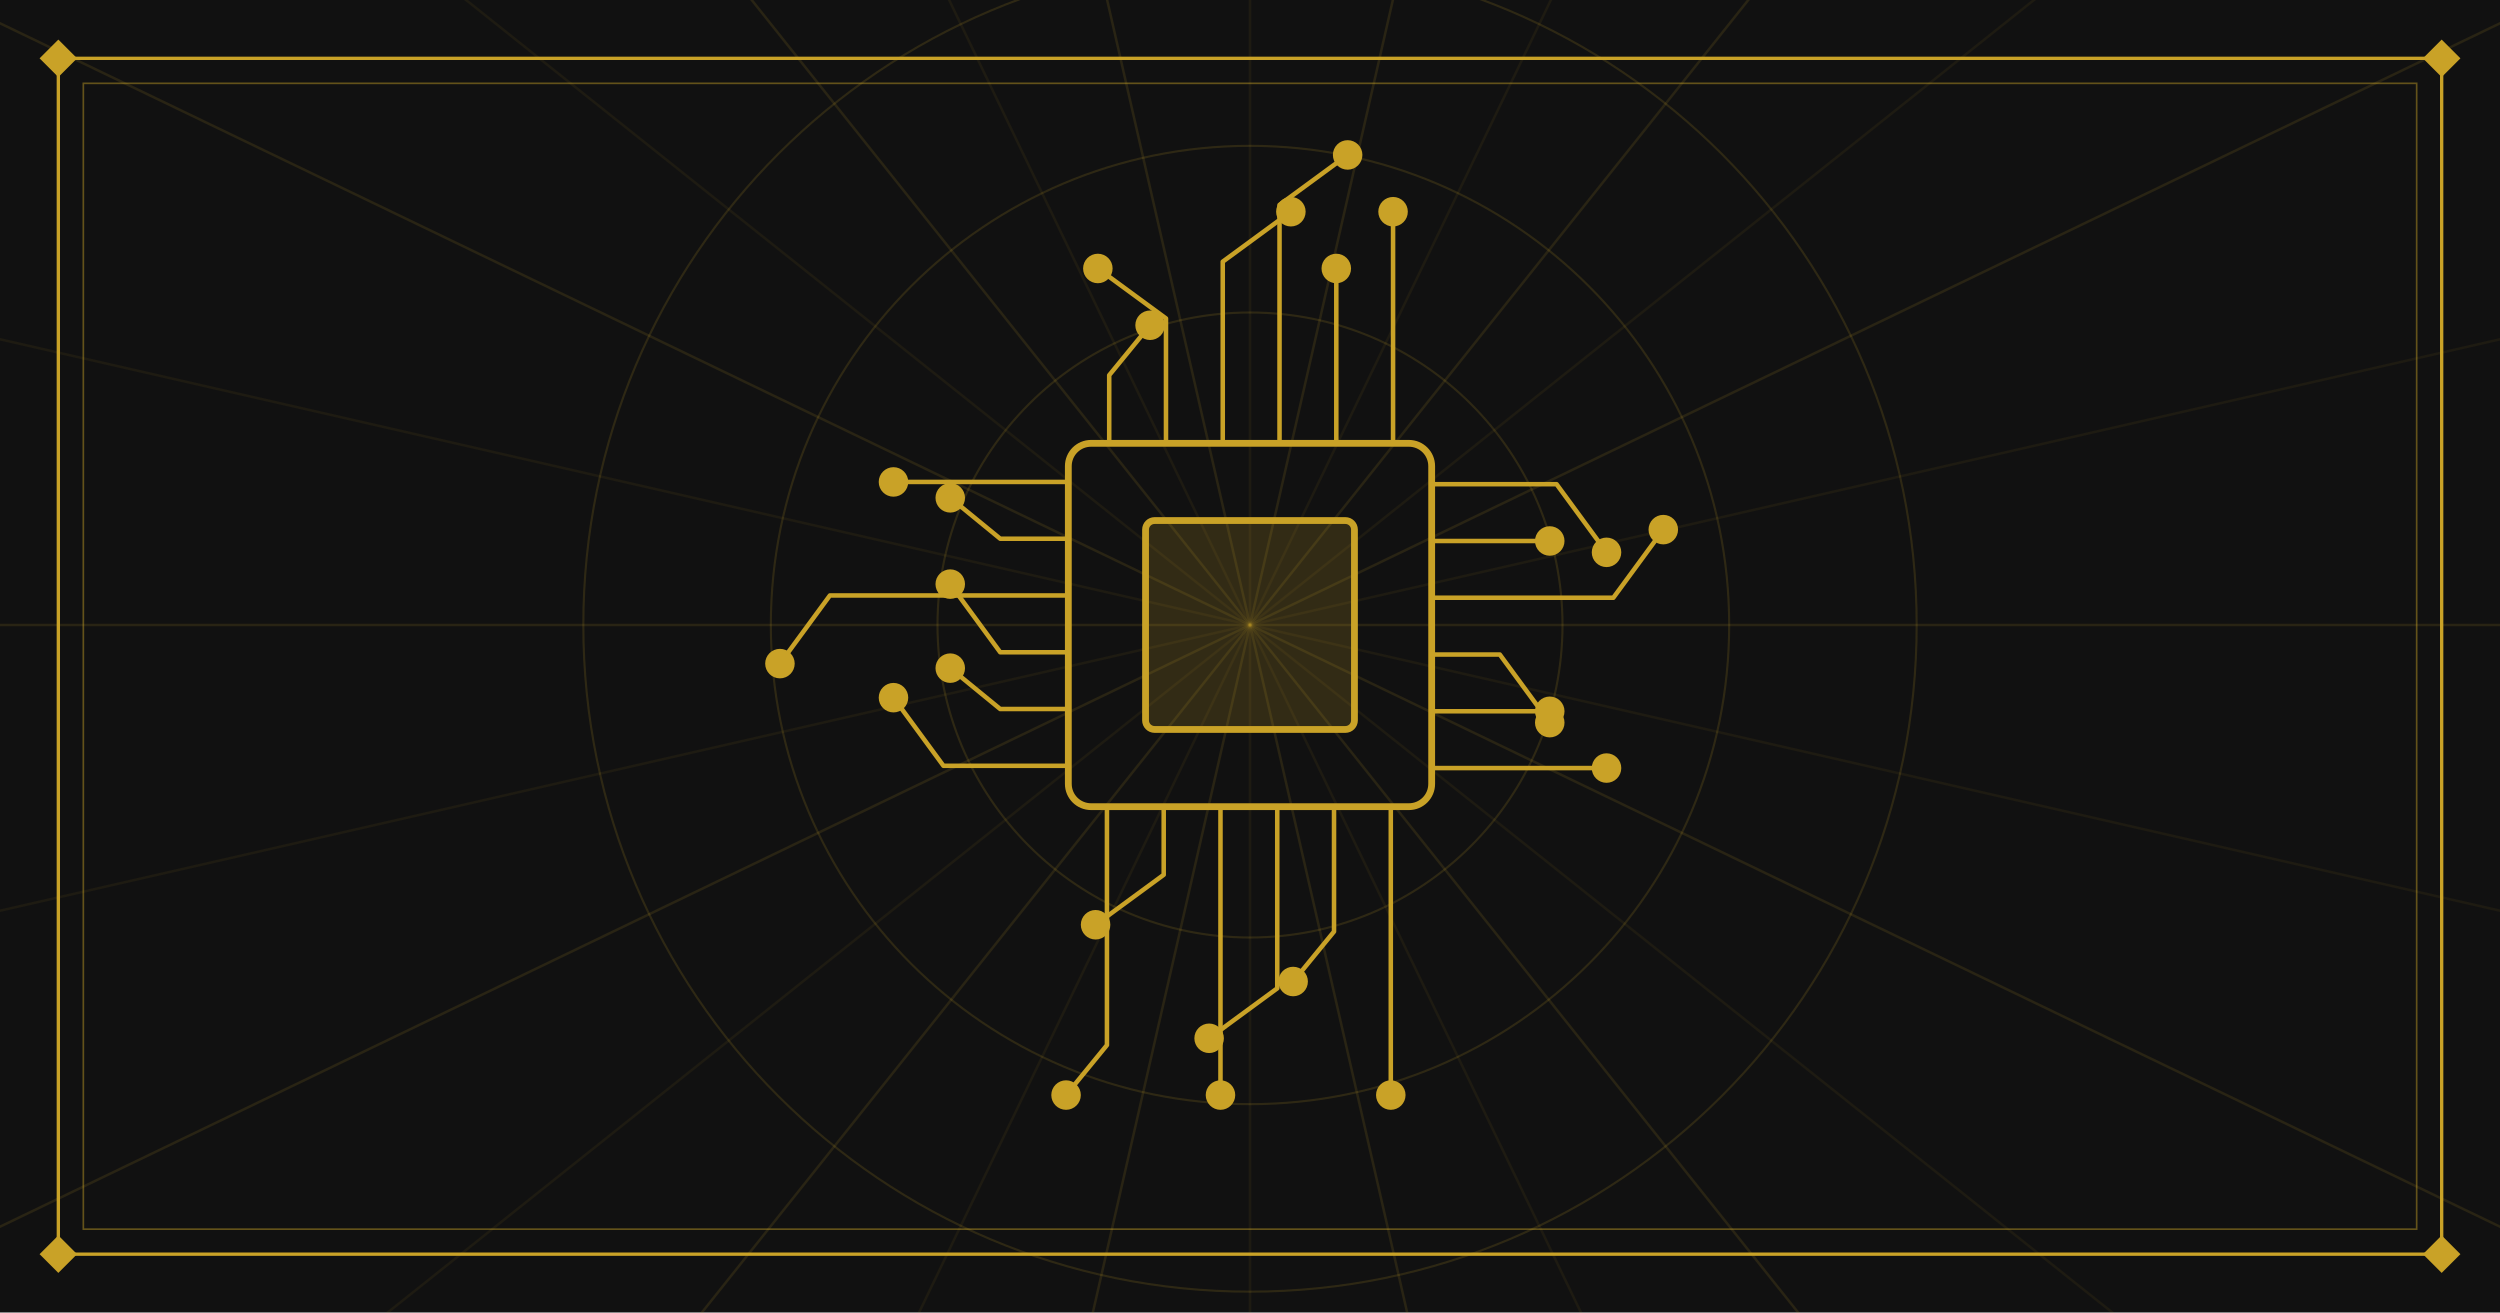
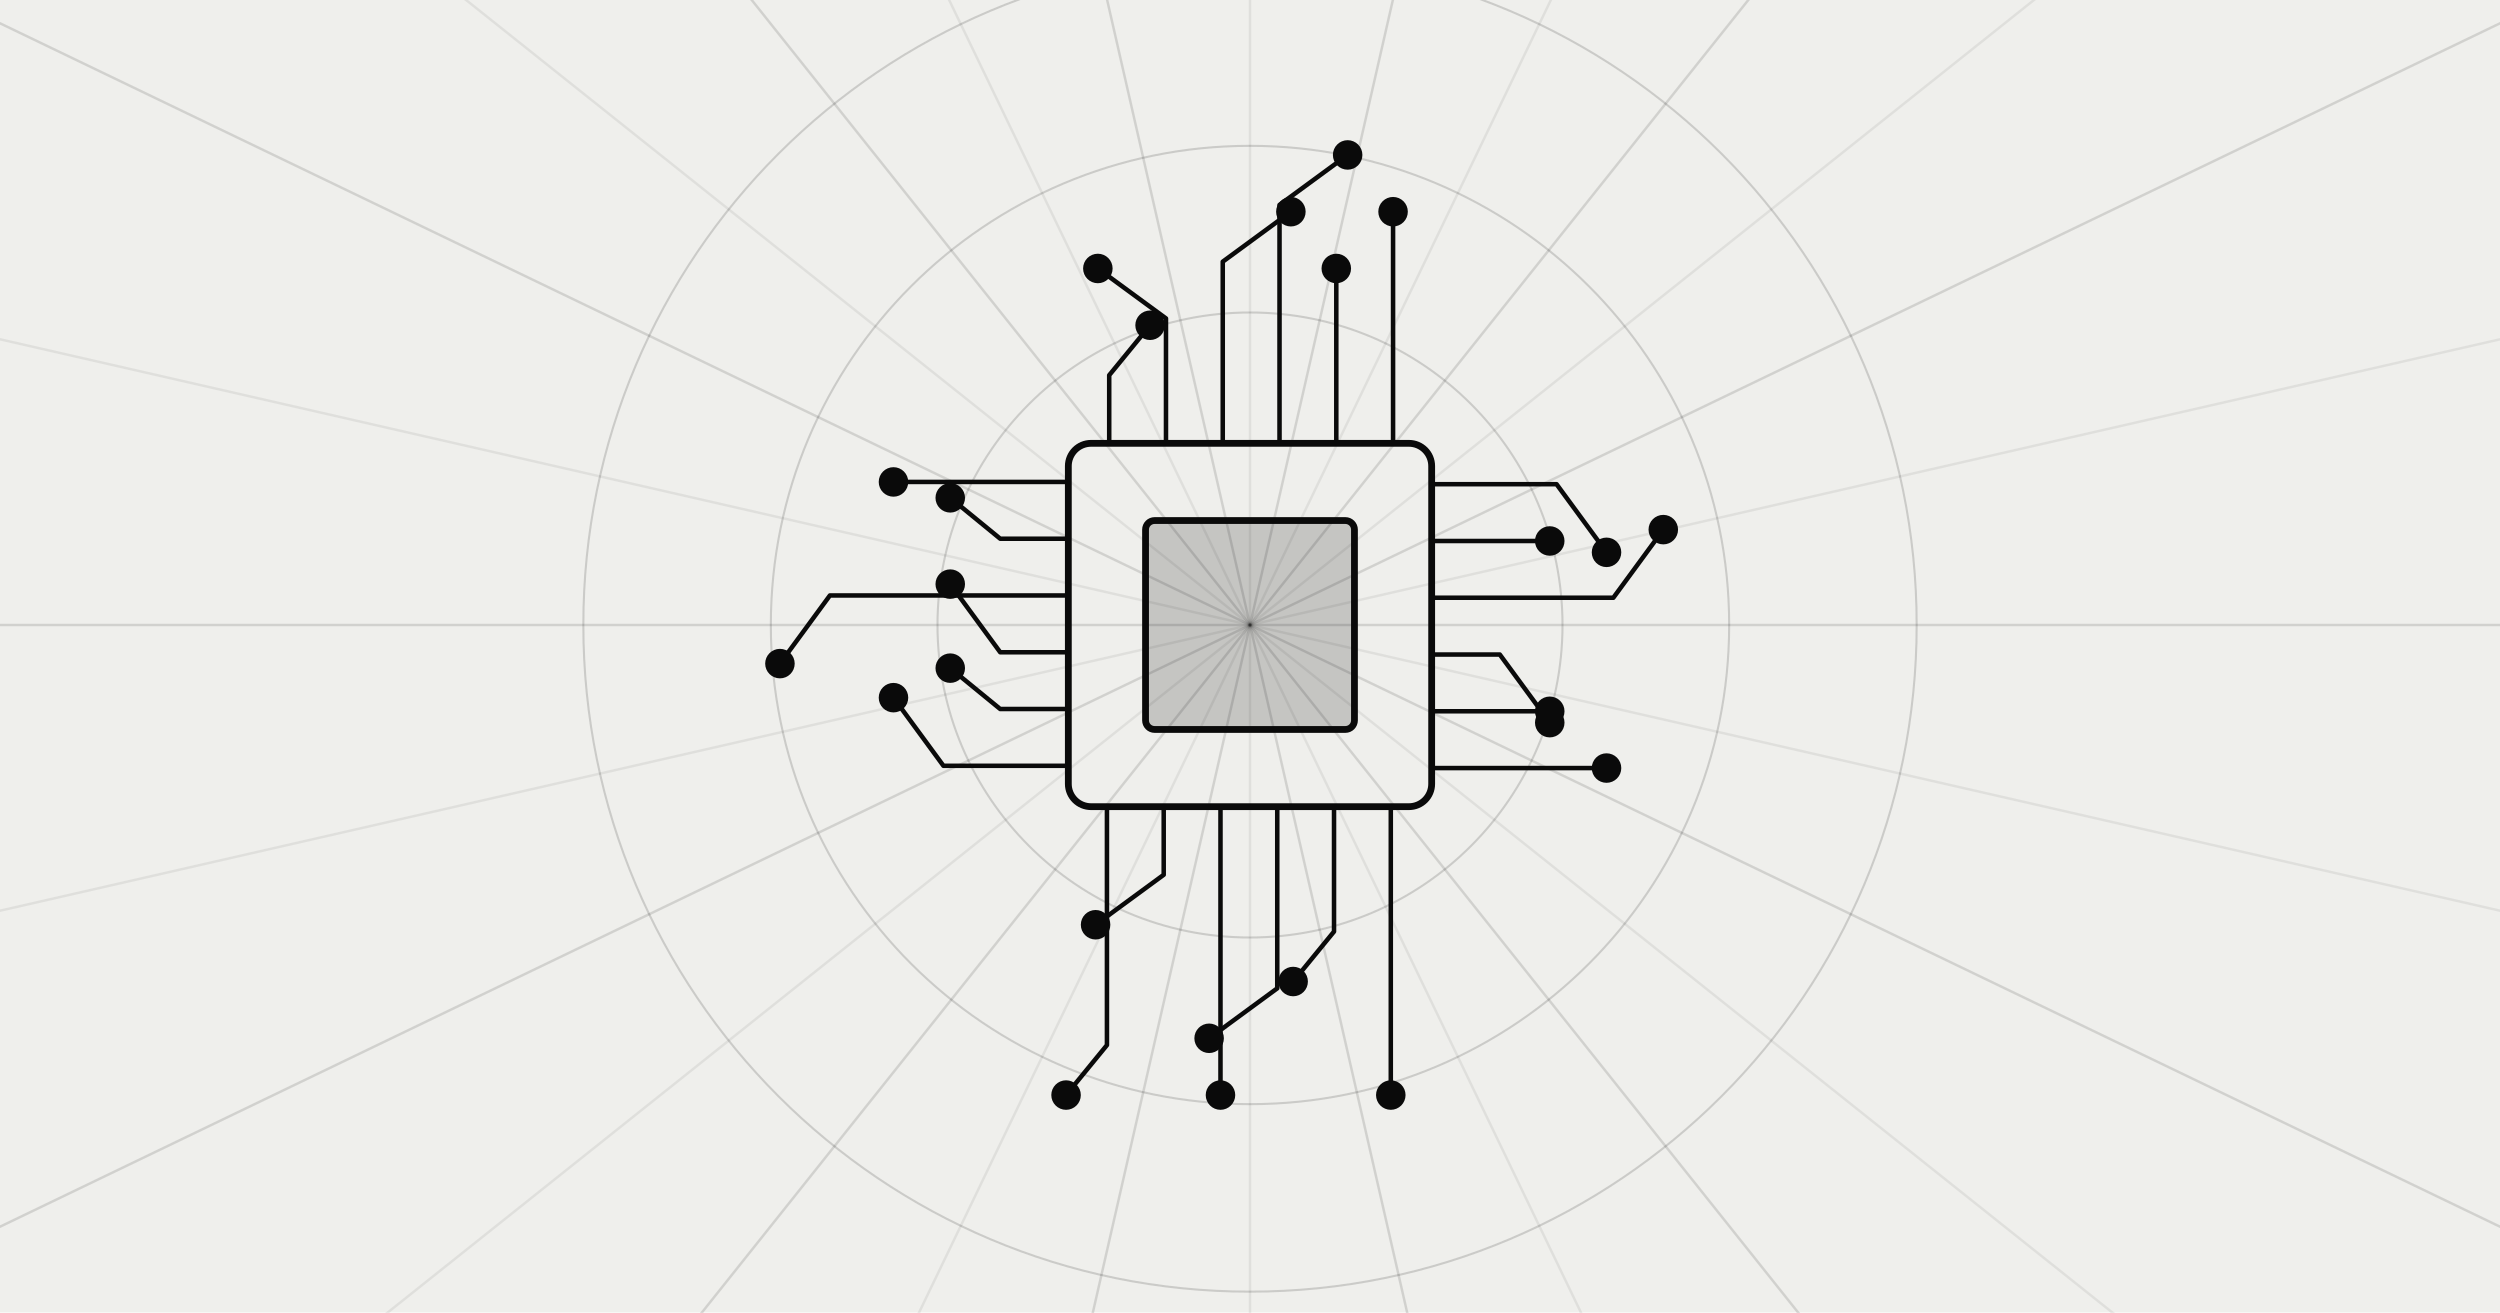
<svg xmlns="http://www.w3.org/2000/svg" viewBox="0 0 1200 630" width="1200" height="630">
-   <rect width="1200" height="630" fill="#111111" />
-   <line x1="600" y1="300" x2="2000" y2="300" stroke="#C9A227" stroke-opacity="0.13" stroke-width="1.2" />
-   <line x1="600" y1="300" x2="1965" y2="612" stroke="#C9A227" stroke-opacity="0.07" stroke-width="1.2" />
-   <line x1="600" y1="300" x2="1861" y2="907" stroke="#C9A227" stroke-opacity="0.13" stroke-width="1.2" />
-   <line x1="600" y1="300" x2="1695" y2="1173" stroke="#C9A227" stroke-opacity="0.07" stroke-width="1.2" />
-   <line x1="600" y1="300" x2="1473" y2="1395" stroke="#C9A227" stroke-opacity="0.13" stroke-width="1.2" />
-   <line x1="600" y1="300" x2="1207" y2="1561" stroke="#C9A227" stroke-opacity="0.07" stroke-width="1.2" />
-   <line x1="600" y1="300" x2="912" y2="1665" stroke="#C9A227" stroke-opacity="0.13" stroke-width="1.2" />
-   <line x1="600" y1="300" x2="600" y2="1700" stroke="#C9A227" stroke-opacity="0.07" stroke-width="1.2" />
-   <line x1="600" y1="300" x2="288" y2="1665" stroke="#C9A227" stroke-opacity="0.13" stroke-width="1.2" />
-   <line x1="600" y1="300" x2="-7" y2="1561" stroke="#C9A227" stroke-opacity="0.07" stroke-width="1.2" />
-   <line x1="600" y1="300" x2="-273" y2="1395" stroke="#C9A227" stroke-opacity="0.13" stroke-width="1.2" />
-   <line x1="600" y1="300" x2="-495" y2="1173" stroke="#C9A227" stroke-opacity="0.07" stroke-width="1.2" />
-   <line x1="600" y1="300" x2="-661" y2="907" stroke="#C9A227" stroke-opacity="0.13" stroke-width="1.2" />
-   <line x1="600" y1="300" x2="-765" y2="612" stroke="#C9A227" stroke-opacity="0.07" stroke-width="1.2" />
-   <line x1="600" y1="300" x2="-800" y2="300" stroke="#C9A227" stroke-opacity="0.13" stroke-width="1.2" />
-   <line x1="600" y1="300" x2="-765" y2="-12" stroke="#C9A227" stroke-opacity="0.07" stroke-width="1.2" />
-   <line x1="600" y1="300" x2="-661" y2="-307" stroke="#C9A227" stroke-opacity="0.13" stroke-width="1.2" />
-   <line x1="600" y1="300" x2="-495" y2="-573" stroke="#C9A227" stroke-opacity="0.07" stroke-width="1.2" />
-   <line x1="600" y1="300" x2="-273" y2="-795" stroke="#C9A227" stroke-opacity="0.13" stroke-width="1.2" />
-   <line x1="600" y1="300" x2="-7" y2="-961" stroke="#C9A227" stroke-opacity="0.07" stroke-width="1.2" />
-   <line x1="600" y1="300" x2="288" y2="-1065" stroke="#C9A227" stroke-opacity="0.13" stroke-width="1.2" />
-   <line x1="600" y1="300" x2="600" y2="-1100" stroke="#C9A227" stroke-opacity="0.07" stroke-width="1.2" />
-   <line x1="600" y1="300" x2="912" y2="-1065" stroke="#C9A227" stroke-opacity="0.13" stroke-width="1.2" />
-   <line x1="600" y1="300" x2="1207" y2="-961" stroke="#C9A227" stroke-opacity="0.07" stroke-width="1.2" />
-   <line x1="600" y1="300" x2="1473" y2="-795" stroke="#C9A227" stroke-opacity="0.13" stroke-width="1.2" />
-   <line x1="600" y1="300" x2="1695" y2="-573" stroke="#C9A227" stroke-opacity="0.07" stroke-width="1.2" />
-   <line x1="600" y1="300" x2="1861" y2="-307" stroke="#C9A227" stroke-opacity="0.13" stroke-width="1.2" />
-   <line x1="600" y1="300" x2="1965" y2="-12" stroke="#C9A227" stroke-opacity="0.07" stroke-width="1.2" />
-   <circle cx="600" cy="300" r="150" fill="none" stroke="#C9A227" stroke-opacity="0.16" stroke-width="1" />
-   <circle cx="600" cy="300" r="230" fill="none" stroke="#C9A227" stroke-opacity="0.16" stroke-width="1" />
-   <circle cx="600" cy="300" r="320" fill="none" stroke="#C9A227" stroke-opacity="0.16" stroke-width="1" />
-   <rect x="28" y="28" width="1144" height="574" fill="none" stroke="#C9A227" stroke-width="1.6" />
-   <rect x="40" y="40" width="1120" height="550" fill="none" stroke="#C9A227" stroke-opacity="0.45" stroke-width="0.8" />
-   <path d="M28 19 L37 28 L28 37 L19 28 Z" fill="#C9A227" />
-   <path d="M1172 19 L1181 28 L1172 37 L1163 28 Z" fill="#C9A227" />
-   <path d="M28 593 L37 602 L28 611 L19 602 Z" fill="#C9A227" />
-   <path d="M1172 593 L1181 602 L1172 611 L1163 602 Z" fill="#C9A227" />
-   <g transform="translate(600 300) rotate(0) scale(1.09)" fill="none" stroke="#C9A227" stroke-width="3" stroke-linecap="round" stroke-linejoin="round">
+   <rect width="1200" height="630" fill="#EFEFEC" />
+   <line x1="600" y1="300" x2="2000" y2="300" stroke="#0A0A0A" stroke-opacity="0.13" stroke-width="1.2" />
+   <line x1="600" y1="300" x2="1965" y2="612" stroke="#0A0A0A" stroke-opacity="0.07" stroke-width="1.2" />
+   <line x1="600" y1="300" x2="1861" y2="907" stroke="#0A0A0A" stroke-opacity="0.13" stroke-width="1.2" />
+   <line x1="600" y1="300" x2="1695" y2="1173" stroke="#0A0A0A" stroke-opacity="0.07" stroke-width="1.2" />
+   <line x1="600" y1="300" x2="1473" y2="1395" stroke="#0A0A0A" stroke-opacity="0.13" stroke-width="1.2" />
+   <line x1="600" y1="300" x2="1207" y2="1561" stroke="#0A0A0A" stroke-opacity="0.07" stroke-width="1.2" />
+   <line x1="600" y1="300" x2="912" y2="1665" stroke="#0A0A0A" stroke-opacity="0.13" stroke-width="1.2" />
+   <line x1="600" y1="300" x2="600" y2="1700" stroke="#0A0A0A" stroke-opacity="0.07" stroke-width="1.2" />
+   <line x1="600" y1="300" x2="288" y2="1665" stroke="#0A0A0A" stroke-opacity="0.13" stroke-width="1.2" />
+   <line x1="600" y1="300" x2="-7" y2="1561" stroke="#0A0A0A" stroke-opacity="0.07" stroke-width="1.2" />
+   <line x1="600" y1="300" x2="-273" y2="1395" stroke="#0A0A0A" stroke-opacity="0.13" stroke-width="1.2" />
+   <line x1="600" y1="300" x2="-495" y2="1173" stroke="#0A0A0A" stroke-opacity="0.07" stroke-width="1.2" />
+   <line x1="600" y1="300" x2="-661" y2="907" stroke="#0A0A0A" stroke-opacity="0.13" stroke-width="1.2" />
+   <line x1="600" y1="300" x2="-765" y2="612" stroke="#0A0A0A" stroke-opacity="0.07" stroke-width="1.2" />
+   <line x1="600" y1="300" x2="-800" y2="300" stroke="#0A0A0A" stroke-opacity="0.13" stroke-width="1.2" />
+   <line x1="600" y1="300" x2="-765" y2="-12" stroke="#0A0A0A" stroke-opacity="0.07" stroke-width="1.2" />
+   <line x1="600" y1="300" x2="-661" y2="-307" stroke="#0A0A0A" stroke-opacity="0.13" stroke-width="1.2" />
+   <line x1="600" y1="300" x2="-495" y2="-573" stroke="#0A0A0A" stroke-opacity="0.07" stroke-width="1.2" />
+   <line x1="600" y1="300" x2="-273" y2="-795" stroke="#0A0A0A" stroke-opacity="0.13" stroke-width="1.2" />
+   <line x1="600" y1="300" x2="-7" y2="-961" stroke="#0A0A0A" stroke-opacity="0.07" stroke-width="1.2" />
+   <line x1="600" y1="300" x2="288" y2="-1065" stroke="#0A0A0A" stroke-opacity="0.13" stroke-width="1.2" />
+   <line x1="600" y1="300" x2="600" y2="-1100" stroke="#0A0A0A" stroke-opacity="0.07" stroke-width="1.2" />
+   <line x1="600" y1="300" x2="912" y2="-1065" stroke="#0A0A0A" stroke-opacity="0.13" stroke-width="1.2" />
+   <line x1="600" y1="300" x2="1207" y2="-961" stroke="#0A0A0A" stroke-opacity="0.07" stroke-width="1.2" />
+   <line x1="600" y1="300" x2="1473" y2="-795" stroke="#0A0A0A" stroke-opacity="0.13" stroke-width="1.2" />
+   <line x1="600" y1="300" x2="1695" y2="-573" stroke="#0A0A0A" stroke-opacity="0.07" stroke-width="1.2" />
+   <line x1="600" y1="300" x2="1861" y2="-307" stroke="#0A0A0A" stroke-opacity="0.13" stroke-width="1.2" />
+   <line x1="600" y1="300" x2="1965" y2="-12" stroke="#0A0A0A" stroke-opacity="0.07" stroke-width="1.2" />
+   <circle cx="600" cy="300" r="150" fill="none" stroke="#0A0A0A" stroke-opacity="0.16" stroke-width="1" />
+   <circle cx="600" cy="300" r="230" fill="none" stroke="#0A0A0A" stroke-opacity="0.16" stroke-width="1" />
+   <circle cx="600" cy="300" r="320" fill="none" stroke="#0A0A0A" stroke-opacity="0.16" stroke-width="1" />
+   <g transform="translate(600 300) rotate(0) scale(1.09)" fill="none" stroke="#0A0A0A" stroke-width="3" stroke-linecap="round" stroke-linejoin="round">
    <rect x="-80" y="-80" width="160" height="160" rx="10" />
-     <rect x="-46" y="-46" width="92" height="92" rx="4" fill="#C9A227" fill-opacity="0.18" />
+     <rect x="-46" y="-46" width="92" height="92" rx="4" fill="#0A0A0A" fill-opacity="0.18" />
    <polyline points="80,-62 135,-62 157,-32" stroke-width="2" />
-     <circle cx="157" cy="-32" r="5" fill="#C9A227" />
+     <circle cx="157" cy="-32" r="5" fill="#0A0A0A" />
    <polyline points="80,-37 110,-37 132,-37" stroke-width="2" />
-     <circle cx="132" cy="-37" r="5" fill="#C9A227" />
+     <circle cx="132" cy="-37" r="5" fill="#0A0A0A" />
    <polyline points="80,-12 160,-12 182,-42" stroke-width="2" />
-     <circle cx="182" cy="-42" r="5" fill="#C9A227" />
+     <circle cx="182" cy="-42" r="5" fill="#0A0A0A" />
    <polyline points="80,13 110,13 132,43" stroke-width="2" />
-     <circle cx="132" cy="43" r="5" fill="#C9A227" />
+     <circle cx="132" cy="43" r="5" fill="#0A0A0A" />
    <polyline points="80,38 110,38 132,38" stroke-width="2" />
-     <circle cx="132" cy="38" r="5" fill="#C9A227" />
+     <circle cx="132" cy="38" r="5" fill="#0A0A0A" />
    <polyline points="80,63 135,63 157,63" stroke-width="2" />
-     <circle cx="157" cy="63" r="5" fill="#C9A227" />
+     <circle cx="157" cy="63" r="5" fill="#0A0A0A" />
    <polyline points="62,80 62,185 62,207" stroke-width="2" />
-     <circle cx="62" cy="207" r="5" fill="#C9A227" />
+     <circle cx="62" cy="207" r="5" fill="#0A0A0A" />
    <polyline points="37,80 37,135 19,157" stroke-width="2" />
-     <circle cx="19" cy="157" r="5" fill="#C9A227" />
+     <circle cx="19" cy="157" r="5" fill="#0A0A0A" />
    <polyline points="12,80 12,160 -18,182" stroke-width="2" />
-     <circle cx="-18" cy="182" r="5" fill="#C9A227" />
+     <circle cx="-18" cy="182" r="5" fill="#0A0A0A" />
    <polyline points="-13,80 -13,185 -13,207" stroke-width="2" />
-     <circle cx="-13" cy="207" r="5" fill="#C9A227" />
+     <circle cx="-13" cy="207" r="5" fill="#0A0A0A" />
    <polyline points="-38,80 -38,110 -68,132" stroke-width="2" />
-     <circle cx="-68" cy="132" r="5" fill="#C9A227" />
+     <circle cx="-68" cy="132" r="5" fill="#0A0A0A" />
    <polyline points="-63,80 -63,185 -81,207" stroke-width="2" />
-     <circle cx="-81" cy="207" r="5" fill="#C9A227" />
+     <circle cx="-81" cy="207" r="5" fill="#0A0A0A" />
    <polyline points="-80,62 -135,62 -157,32" stroke-width="2" />
-     <circle cx="-157" cy="32" r="5" fill="#C9A227" />
+     <circle cx="-157" cy="32" r="5" fill="#0A0A0A" />
    <polyline points="-80,37 -110,37 -132,19" stroke-width="2" />
-     <circle cx="-132" cy="19" r="5" fill="#C9A227" />
+     <circle cx="-132" cy="19" r="5" fill="#0A0A0A" />
    <polyline points="-80,12 -110,12 -132,-18" stroke-width="2" />
-     <circle cx="-132" cy="-18" r="5" fill="#C9A227" />
+     <circle cx="-132" cy="-18" r="5" fill="#0A0A0A" />
    <polyline points="-80,-13 -185,-13 -207,17" stroke-width="2" />
-     <circle cx="-207" cy="17" r="5" fill="#C9A227" />
+     <circle cx="-207" cy="17" r="5" fill="#0A0A0A" />
    <polyline points="-80,-38 -110,-38 -132,-56" stroke-width="2" />
-     <circle cx="-132" cy="-56" r="5" fill="#C9A227" />
+     <circle cx="-132" cy="-56" r="5" fill="#0A0A0A" />
    <polyline points="-80,-63 -135,-63 -157,-63" stroke-width="2" />
-     <circle cx="-157" cy="-63" r="5" fill="#C9A227" />
+     <circle cx="-157" cy="-63" r="5" fill="#0A0A0A" />
    <polyline points="-62,-80 -62,-110 -44,-132" stroke-width="2" />
-     <circle cx="-44" cy="-132" r="5" fill="#C9A227" />
+     <circle cx="-44" cy="-132" r="5" fill="#0A0A0A" />
    <polyline points="-37,-80 -37,-135 -67,-157" stroke-width="2" />
-     <circle cx="-67" cy="-157" r="5" fill="#C9A227" />
+     <circle cx="-67" cy="-157" r="5" fill="#0A0A0A" />
    <polyline points="-12,-80 -12,-160 18,-182" stroke-width="2" />
-     <circle cx="18" cy="-182" r="5" fill="#C9A227" />
+     <circle cx="18" cy="-182" r="5" fill="#0A0A0A" />
    <polyline points="13,-80 13,-185 43,-207" stroke-width="2" />
-     <circle cx="43" cy="-207" r="5" fill="#C9A227" />
+     <circle cx="43" cy="-207" r="5" fill="#0A0A0A" />
    <polyline points="38,-80 38,-135 38,-157" stroke-width="2" />
-     <circle cx="38" cy="-157" r="5" fill="#C9A227" />
+     <circle cx="38" cy="-157" r="5" fill="#0A0A0A" />
    <polyline points="63,-80 63,-160 63,-182" stroke-width="2" />
-     <circle cx="63" cy="-182" r="5" fill="#C9A227" />
+     <circle cx="63" cy="-182" r="5" fill="#0A0A0A" />
  </g>
</svg>
